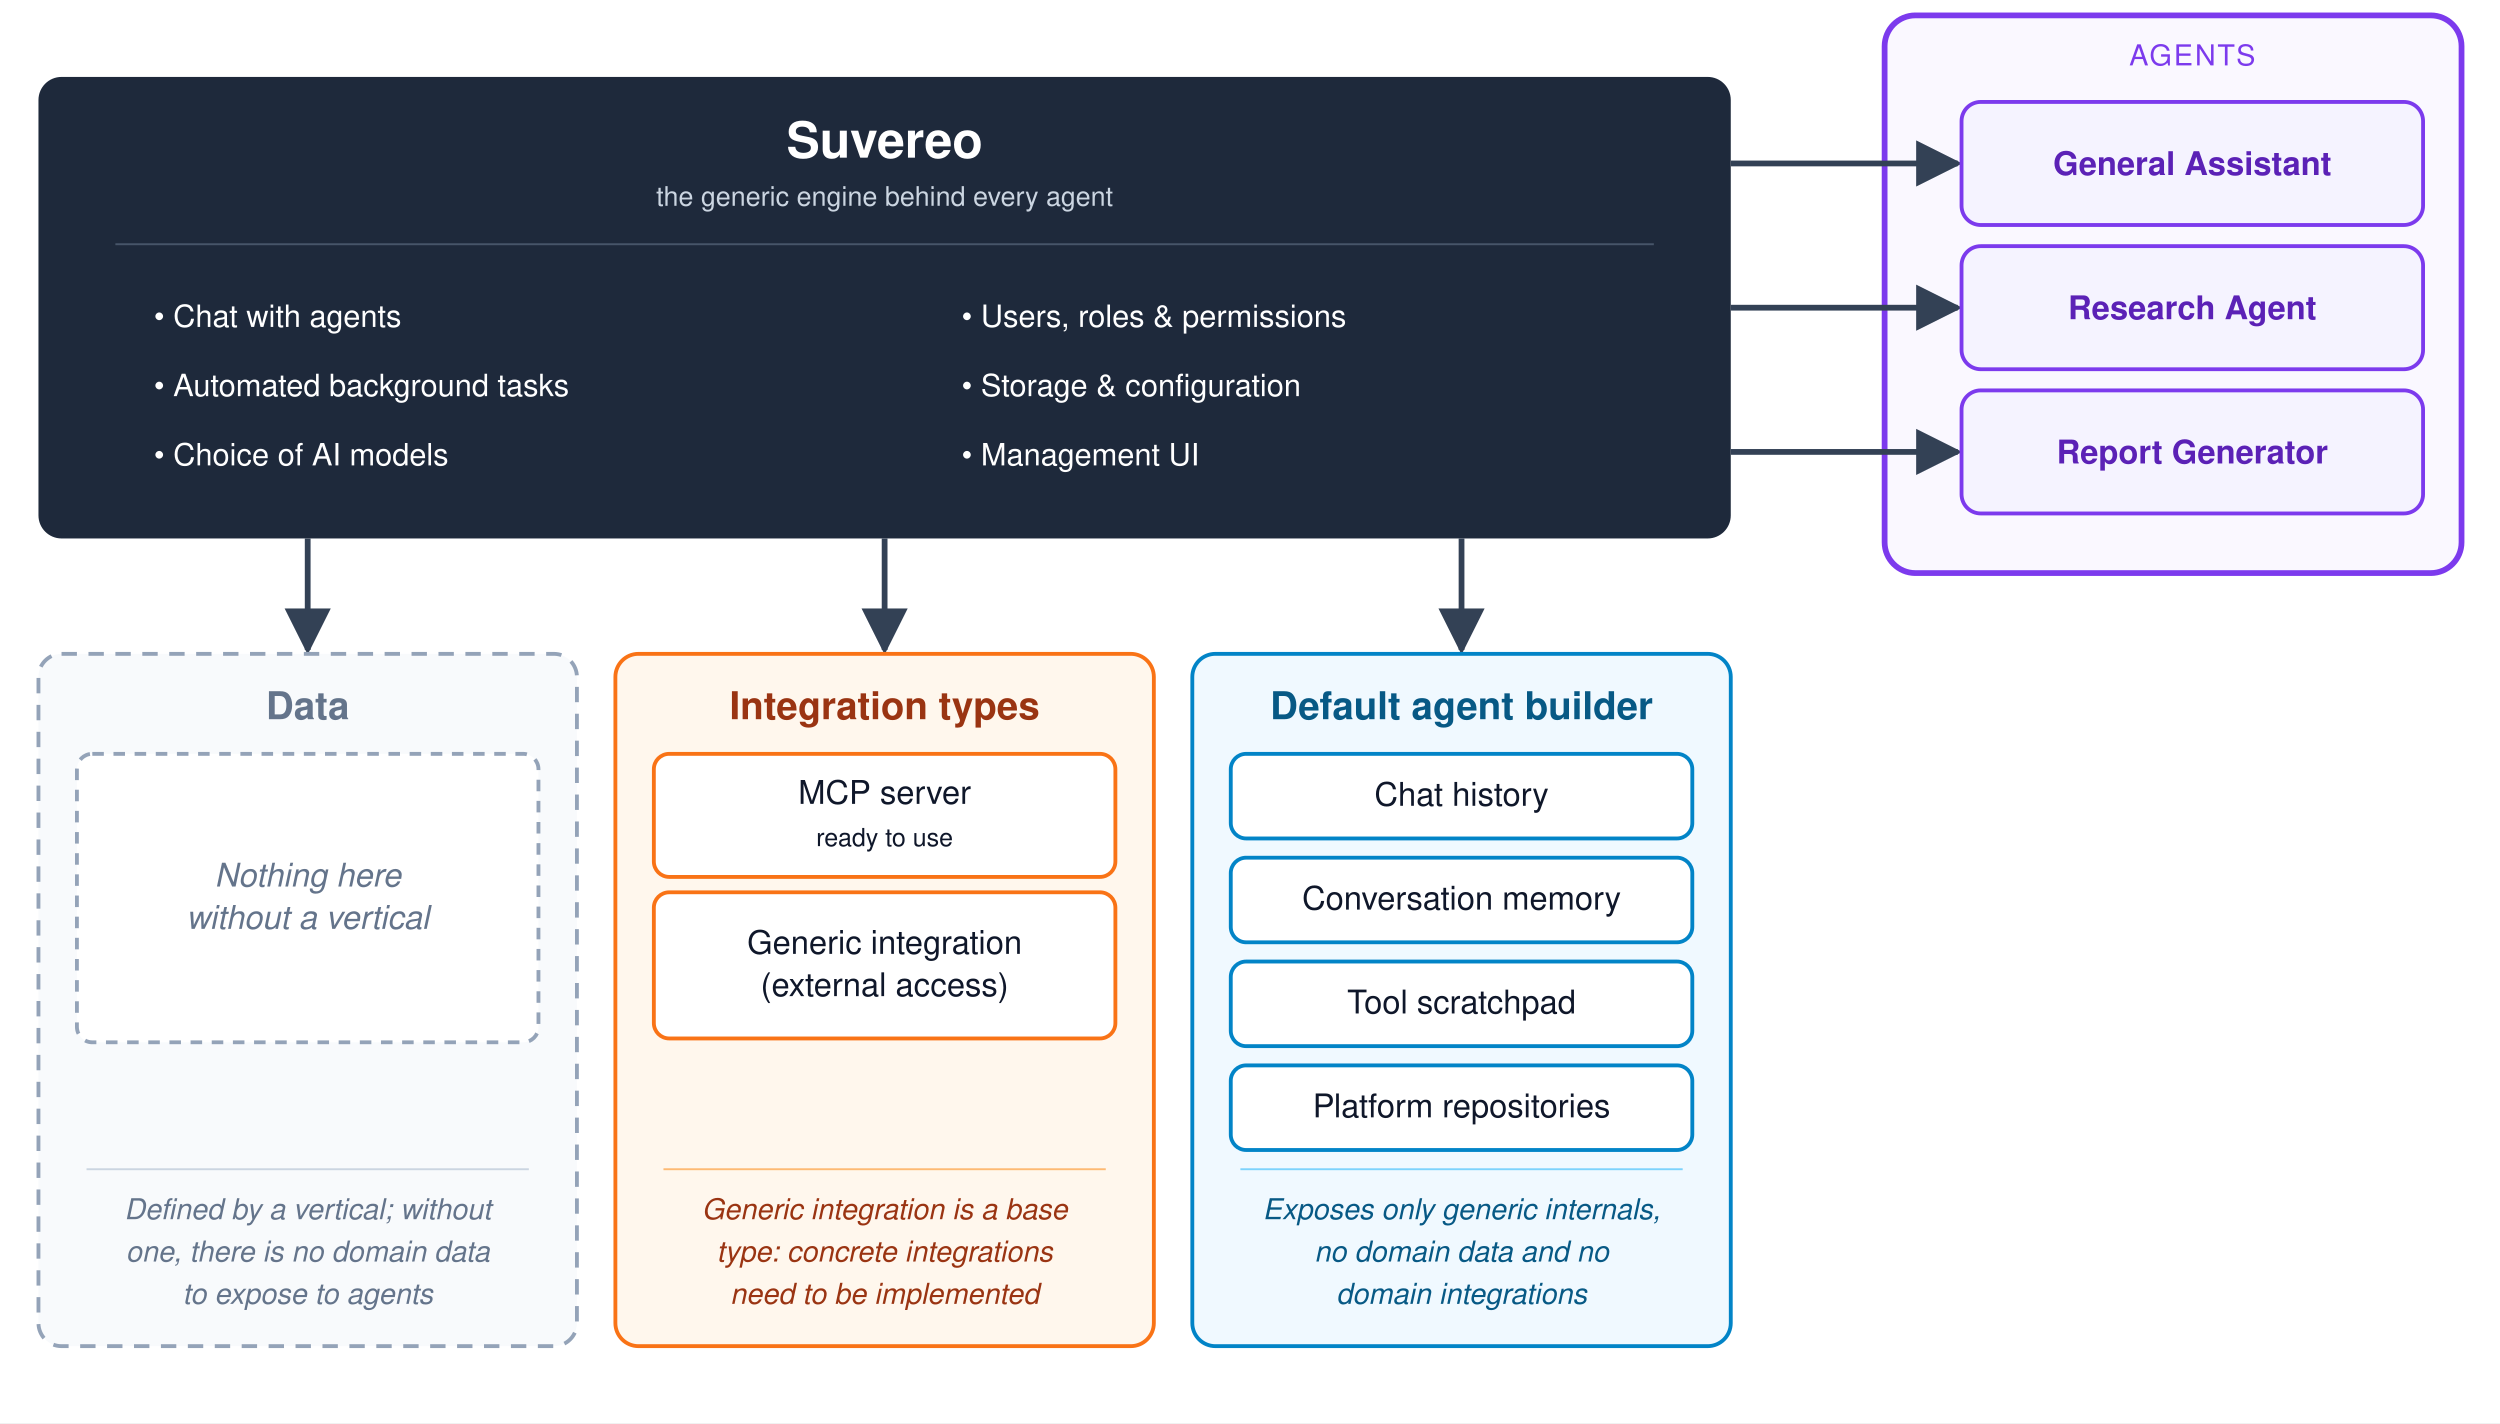
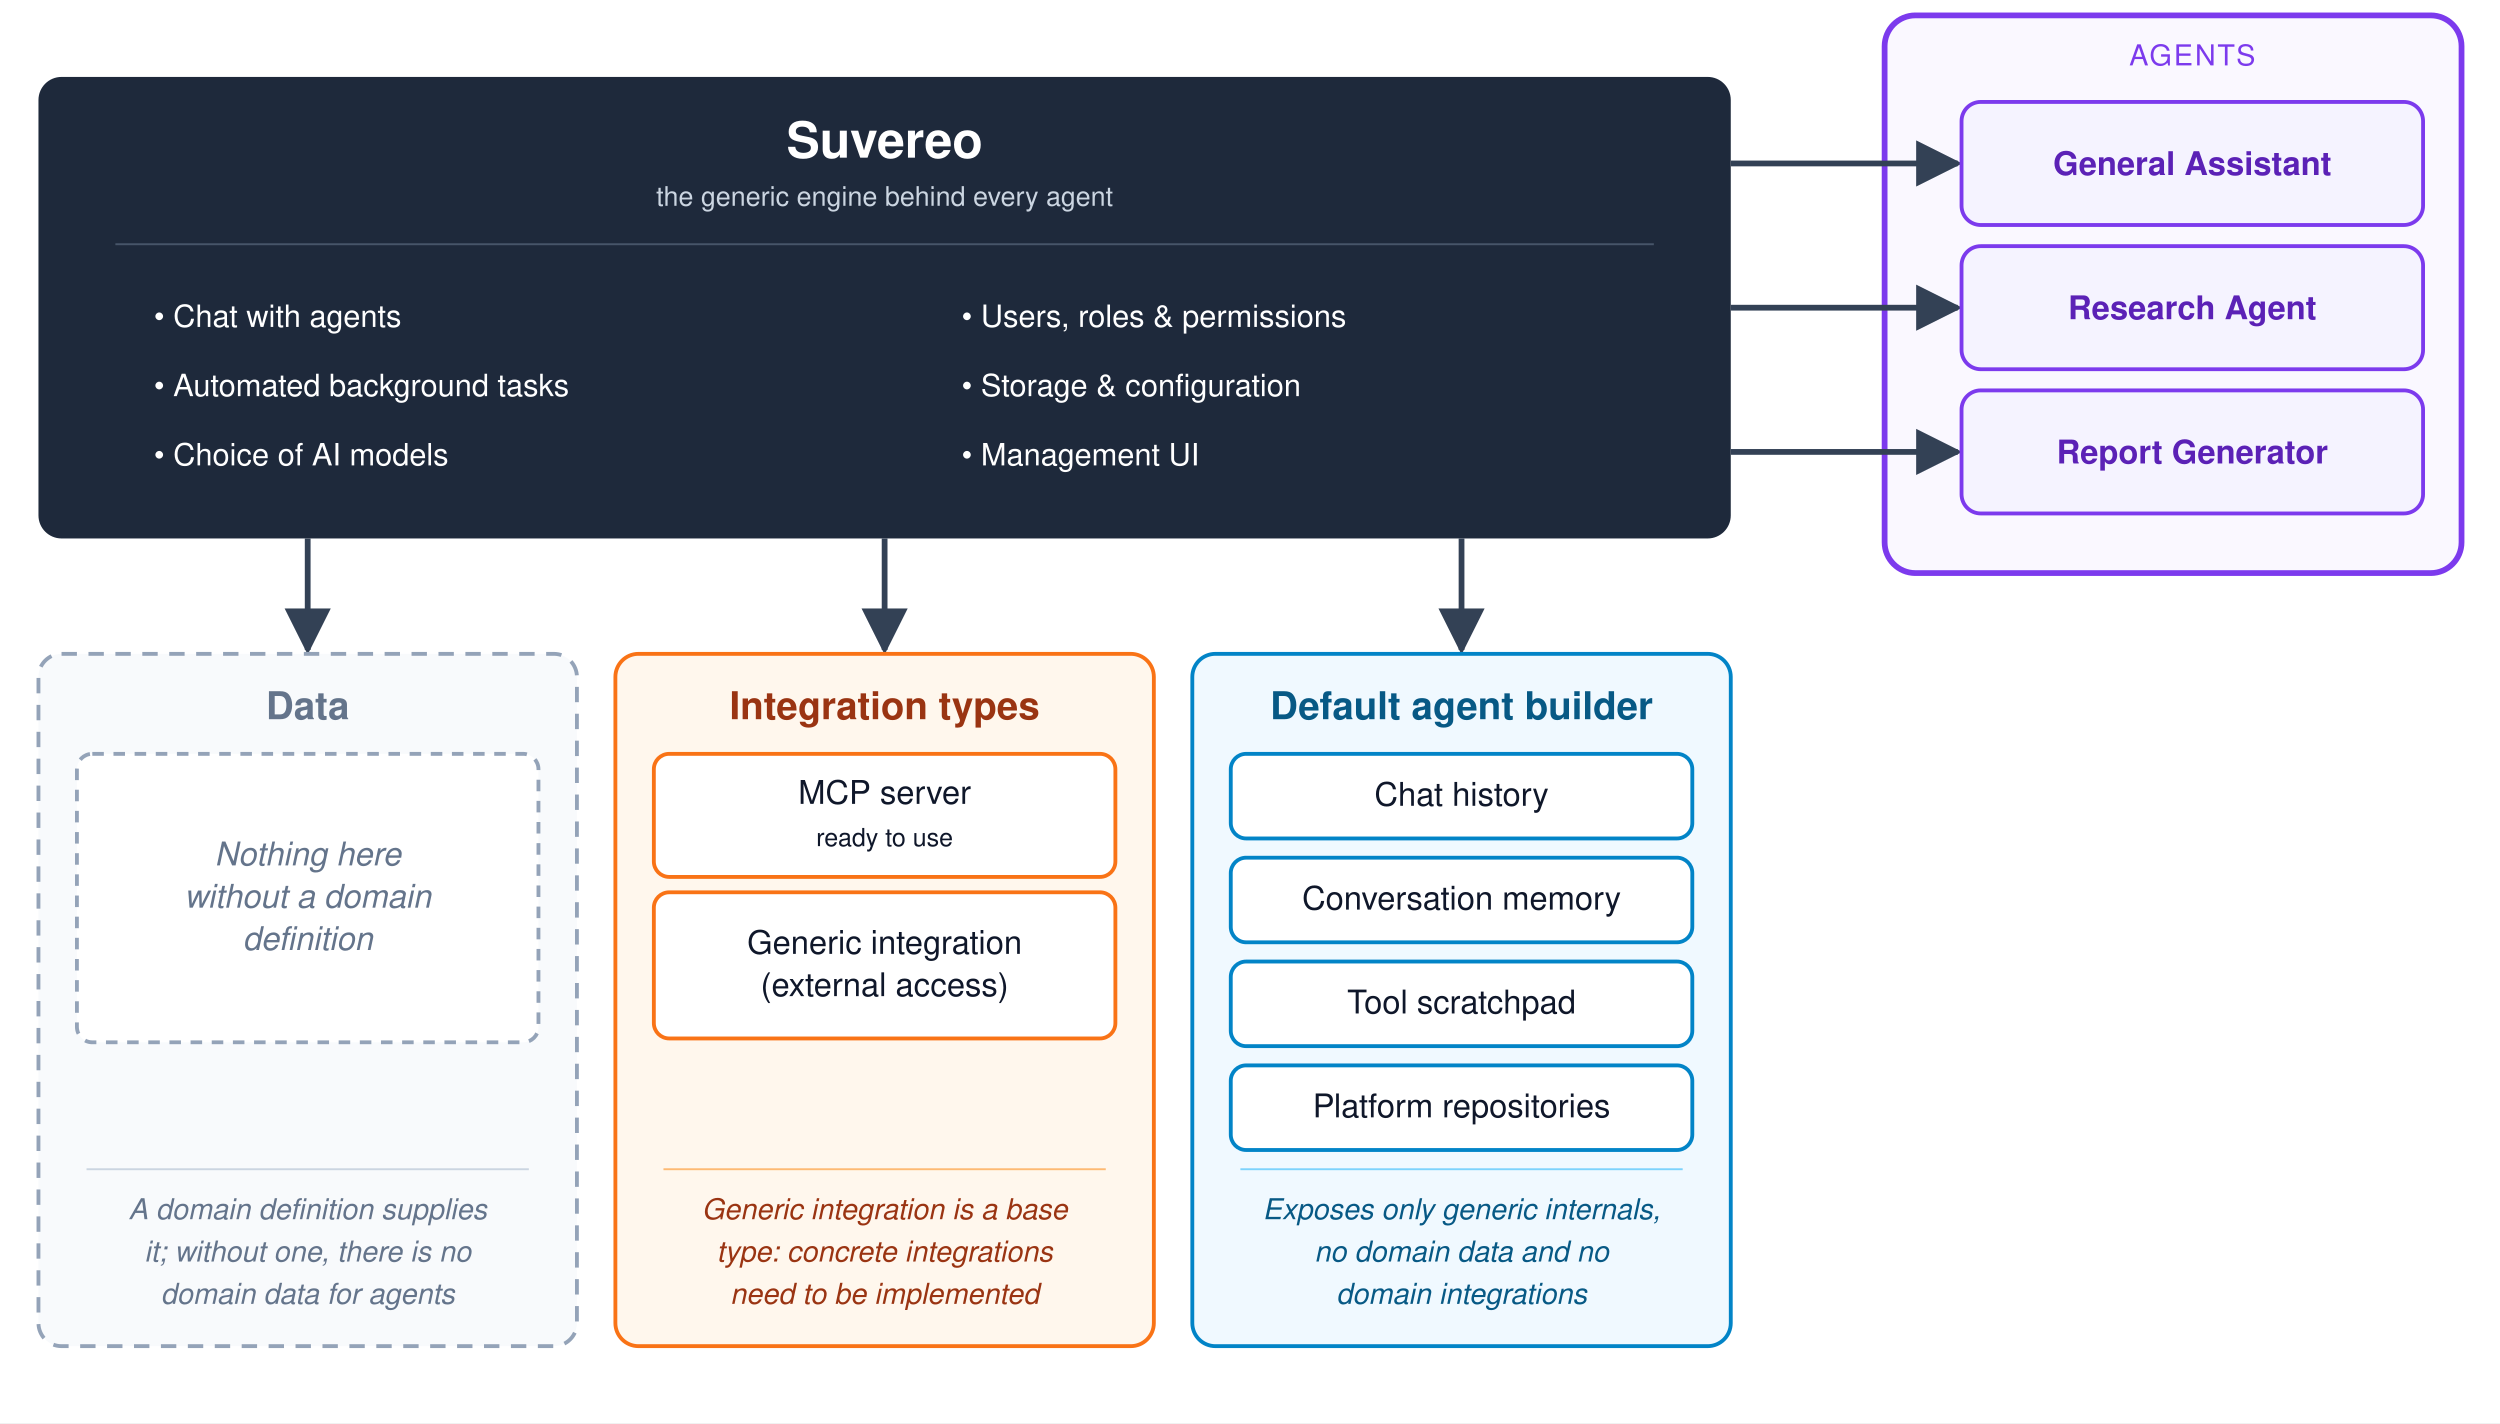
<svg xmlns="http://www.w3.org/2000/svg" width="1300" height="740" viewBox="0 0 1300 740" font-family="Helvetica, Arial, sans-serif">
  <defs>
    <marker id="arrow" viewBox="0 0 10 10" refX="9" refY="5" markerWidth="8" markerHeight="8" orient="auto-start-reverse">
      <path d="M0,0 L10,5 L0,10 z" fill="#334155" />
    </marker>
  </defs>
  <rect width="1300" height="740" fill="#ffffff" />
  <rect x="980" y="8" width="300" height="290" rx="16" fill="#faf8ff" stroke="#7c3aed" stroke-width="3" />
  <text x="1140" y="34" text-anchor="middle" font-size="15" fill="#7c3aed" letter-spacing="1">AGENTS</text>
  <rect x="20" y="40" width="880" height="240" rx="12" fill="#1e293b" />
  <text x="460" y="82" text-anchor="middle" font-size="26" font-weight="700" fill="#fff">Suvereo</text>
  <text x="460" y="107" text-anchor="middle" font-size="14" fill="#cbd5e1">the generic engine behind every agent</text>
  <line x1="60" y1="127" x2="860" y2="127" stroke="#475569" stroke-width="1" />
  <g font-size="16" fill="#fff">
    <text x="80" y="170">• Chat with agents</text>
    <text x="80" y="206">• Automated background tasks</text>
    <text x="80" y="242">• Choice of AI models</text>
    <text x="500" y="170">• Users, roles &amp; permissions</text>
    <text x="500" y="206">• Storage &amp; configuration</text>
    <text x="500" y="242">• Management UI</text>
  </g>
  <line x1="160" y1="280" x2="160" y2="338" stroke="#334155" stroke-width="3" marker-end="url(#arrow)" />
  <line x1="460" y1="280" x2="460" y2="338" stroke="#334155" stroke-width="3" marker-end="url(#arrow)" />
  <line x1="760" y1="280" x2="760" y2="338" stroke="#334155" stroke-width="3" marker-end="url(#arrow)" />
  <rect x="20" y="340" width="280" height="360" rx="12" fill="#f8fafc" stroke="#94a3b8" stroke-width="2" stroke-dasharray="8 6" />
  <text x="160" y="374" text-anchor="middle" font-size="20" font-weight="700" fill="#64748b">Data</text>
  <rect x="40" y="392" width="240" height="150" rx="8" fill="#fff" stroke="#94a3b8" stroke-width="2" stroke-dasharray="6 5" />
-   <text x="160" y="461" text-anchor="middle" font-size="17" fill="#64748b" font-style="italic">Nothing here</text>
-   <text x="160" y="483" text-anchor="middle" font-size="17" fill="#64748b" font-style="italic">without a vertical</text>
+   <text x="160" y="450" text-anchor="middle" font-size="17" fill="#64748b" font-style="italic">Nothing here</text>
+   <text x="160" y="472" text-anchor="middle" font-size="17" fill="#64748b" font-style="italic">without a domain</text>
+   <text x="160" y="494" text-anchor="middle" font-size="17" fill="#64748b" font-style="italic">definition</text>
  <line x1="45" y1="608" x2="275" y2="608" stroke="#cbd5e1" stroke-width="1" />
-   <text x="160" y="634" text-anchor="middle" font-size="15" font-style="italic" fill="#64748b">Defined by a vertical; without</text>
-   <text x="160" y="656" text-anchor="middle" font-size="15" font-style="italic" fill="#64748b">one, there is no domain data</text>
-   <text x="160" y="678" text-anchor="middle" font-size="15" font-style="italic" fill="#64748b">to expose to agents</text>
+   <text x="160" y="634" text-anchor="middle" font-size="15" font-style="italic" fill="#64748b">A domain definition supplies</text>
+   <text x="160" y="656" text-anchor="middle" font-size="15" font-style="italic" fill="#64748b">it; without one, there is no</text>
+   <text x="160" y="678" text-anchor="middle" font-size="15" font-style="italic" fill="#64748b">domain data for agents</text>
  <rect x="320" y="340" width="280" height="360" rx="12" fill="#fff7ed" stroke="#f97316" stroke-width="2" />
  <text x="460" y="374" text-anchor="middle" font-size="20" font-weight="700" fill="#9a3412">Integration types</text>
  <rect x="340" y="392" width="240" height="64" rx="8" fill="#fff" stroke="#f97316" stroke-width="2" />
  <text x="460" y="418" text-anchor="middle" font-size="17" fill="#0f172a">MCP server</text>
  <text x="460" y="440" text-anchor="middle" font-size="13" fill="#0f172a">ready to use</text>
  <rect x="340" y="464" width="240" height="76" rx="8" fill="#fff" stroke="#f97316" stroke-width="2" />
  <text x="460" y="496" text-anchor="middle" font-size="17" fill="#0f172a">Generic integration</text>
  <text x="460" y="518" text-anchor="middle" font-size="17" fill="#0f172a">(external access)</text>
  <line x1="345" y1="608" x2="575" y2="608" stroke="#fdba74" stroke-width="1" />
  <text x="460" y="634" text-anchor="middle" font-size="15" font-style="italic" fill="#9a3412">Generic integration is a base</text>
  <text x="460" y="656" text-anchor="middle" font-size="15" font-style="italic" fill="#9a3412">type: concrete integrations</text>
  <text x="460" y="678" text-anchor="middle" font-size="15" font-style="italic" fill="#9a3412">need to be implemented</text>
  <rect x="620" y="340" width="280" height="360" rx="12" fill="#f0f9ff" stroke="#0284c7" stroke-width="2" />
  <text x="760" y="374" text-anchor="middle" font-size="20" font-weight="700" fill="#075985">Default agent builder</text>
  <rect x="640" y="392" width="240" height="44" rx="8" fill="#fff" stroke="#0284c7" stroke-width="2" />
  <text x="760" y="419" text-anchor="middle" font-size="17" fill="#0f172a">Chat history</text>
  <rect x="640" y="446" width="240" height="44" rx="8" fill="#fff" stroke="#0284c7" stroke-width="2" />
  <text x="760" y="473" text-anchor="middle" font-size="17" fill="#0f172a">Conversation memory</text>
  <rect x="640" y="500" width="240" height="44" rx="8" fill="#fff" stroke="#0284c7" stroke-width="2" />
  <text x="760" y="527" text-anchor="middle" font-size="17" fill="#0f172a">Tool scratchpad</text>
  <rect x="640" y="554" width="240" height="44" rx="8" fill="#fff" stroke="#0284c7" stroke-width="2" />
  <text x="760" y="581" text-anchor="middle" font-size="17" fill="#0f172a">Platform repositories</text>
  <line x1="645" y1="608" x2="875" y2="608" stroke="#7dd3fc" stroke-width="1" />
  <text x="760" y="634" text-anchor="middle" font-size="15" font-style="italic" fill="#075985">Exposes only generic internals,</text>
  <text x="760" y="656" text-anchor="middle" font-size="15" font-style="italic" fill="#075985">no domain data and no</text>
  <text x="760" y="678" text-anchor="middle" font-size="15" font-style="italic" fill="#075985">domain integrations</text>
  <line x1="900" y1="85" x2="1018" y2="85" stroke="#334155" stroke-width="3" marker-end="url(#arrow)" />
  <line x1="900" y1="160" x2="1018" y2="160" stroke="#334155" stroke-width="3" marker-end="url(#arrow)" />
  <line x1="900" y1="235" x2="1018" y2="235" stroke="#334155" stroke-width="3" marker-end="url(#arrow)" />
  <rect x="1020" y="53" width="240" height="64" rx="10" fill="#f5f3ff" stroke="#7c3aed" stroke-width="2" />
  <text x="1140" y="91" text-anchor="middle" font-size="17" font-weight="700" fill="#5b21b6">General Assistant</text>
  <rect x="1020" y="128" width="240" height="64" rx="10" fill="#f5f3ff" stroke="#7c3aed" stroke-width="2" />
  <text x="1140" y="166" text-anchor="middle" font-size="17" font-weight="700" fill="#5b21b6">Research Agent</text>
  <rect x="1020" y="203" width="240" height="64" rx="10" fill="#f5f3ff" stroke="#7c3aed" stroke-width="2" />
  <text x="1140" y="241" text-anchor="middle" font-size="17" font-weight="700" fill="#5b21b6">Report Generator</text>
</svg>
